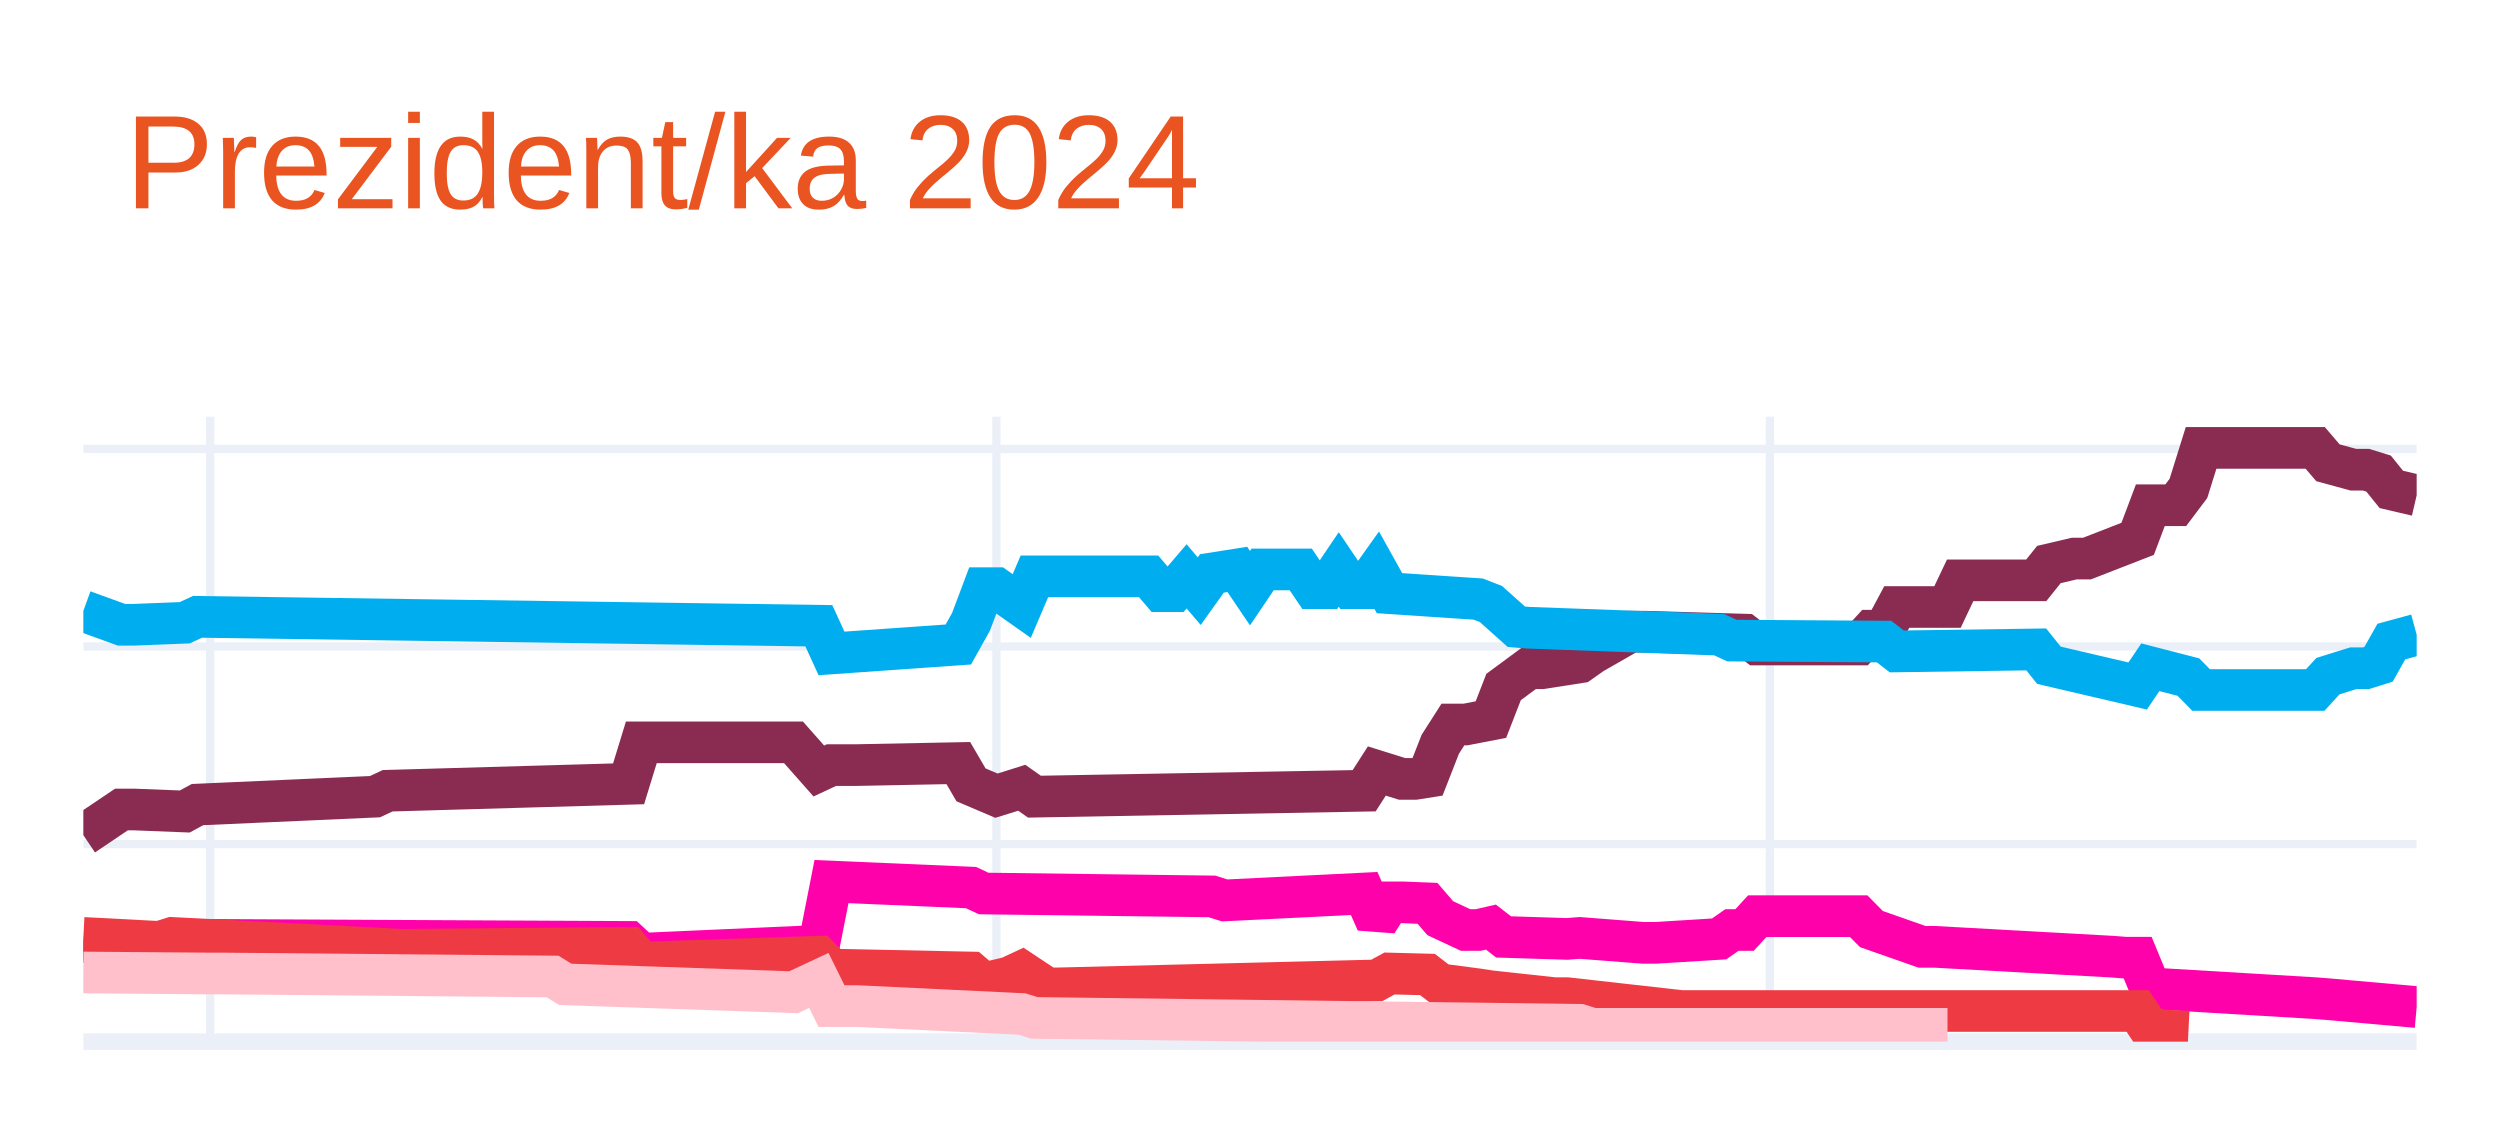
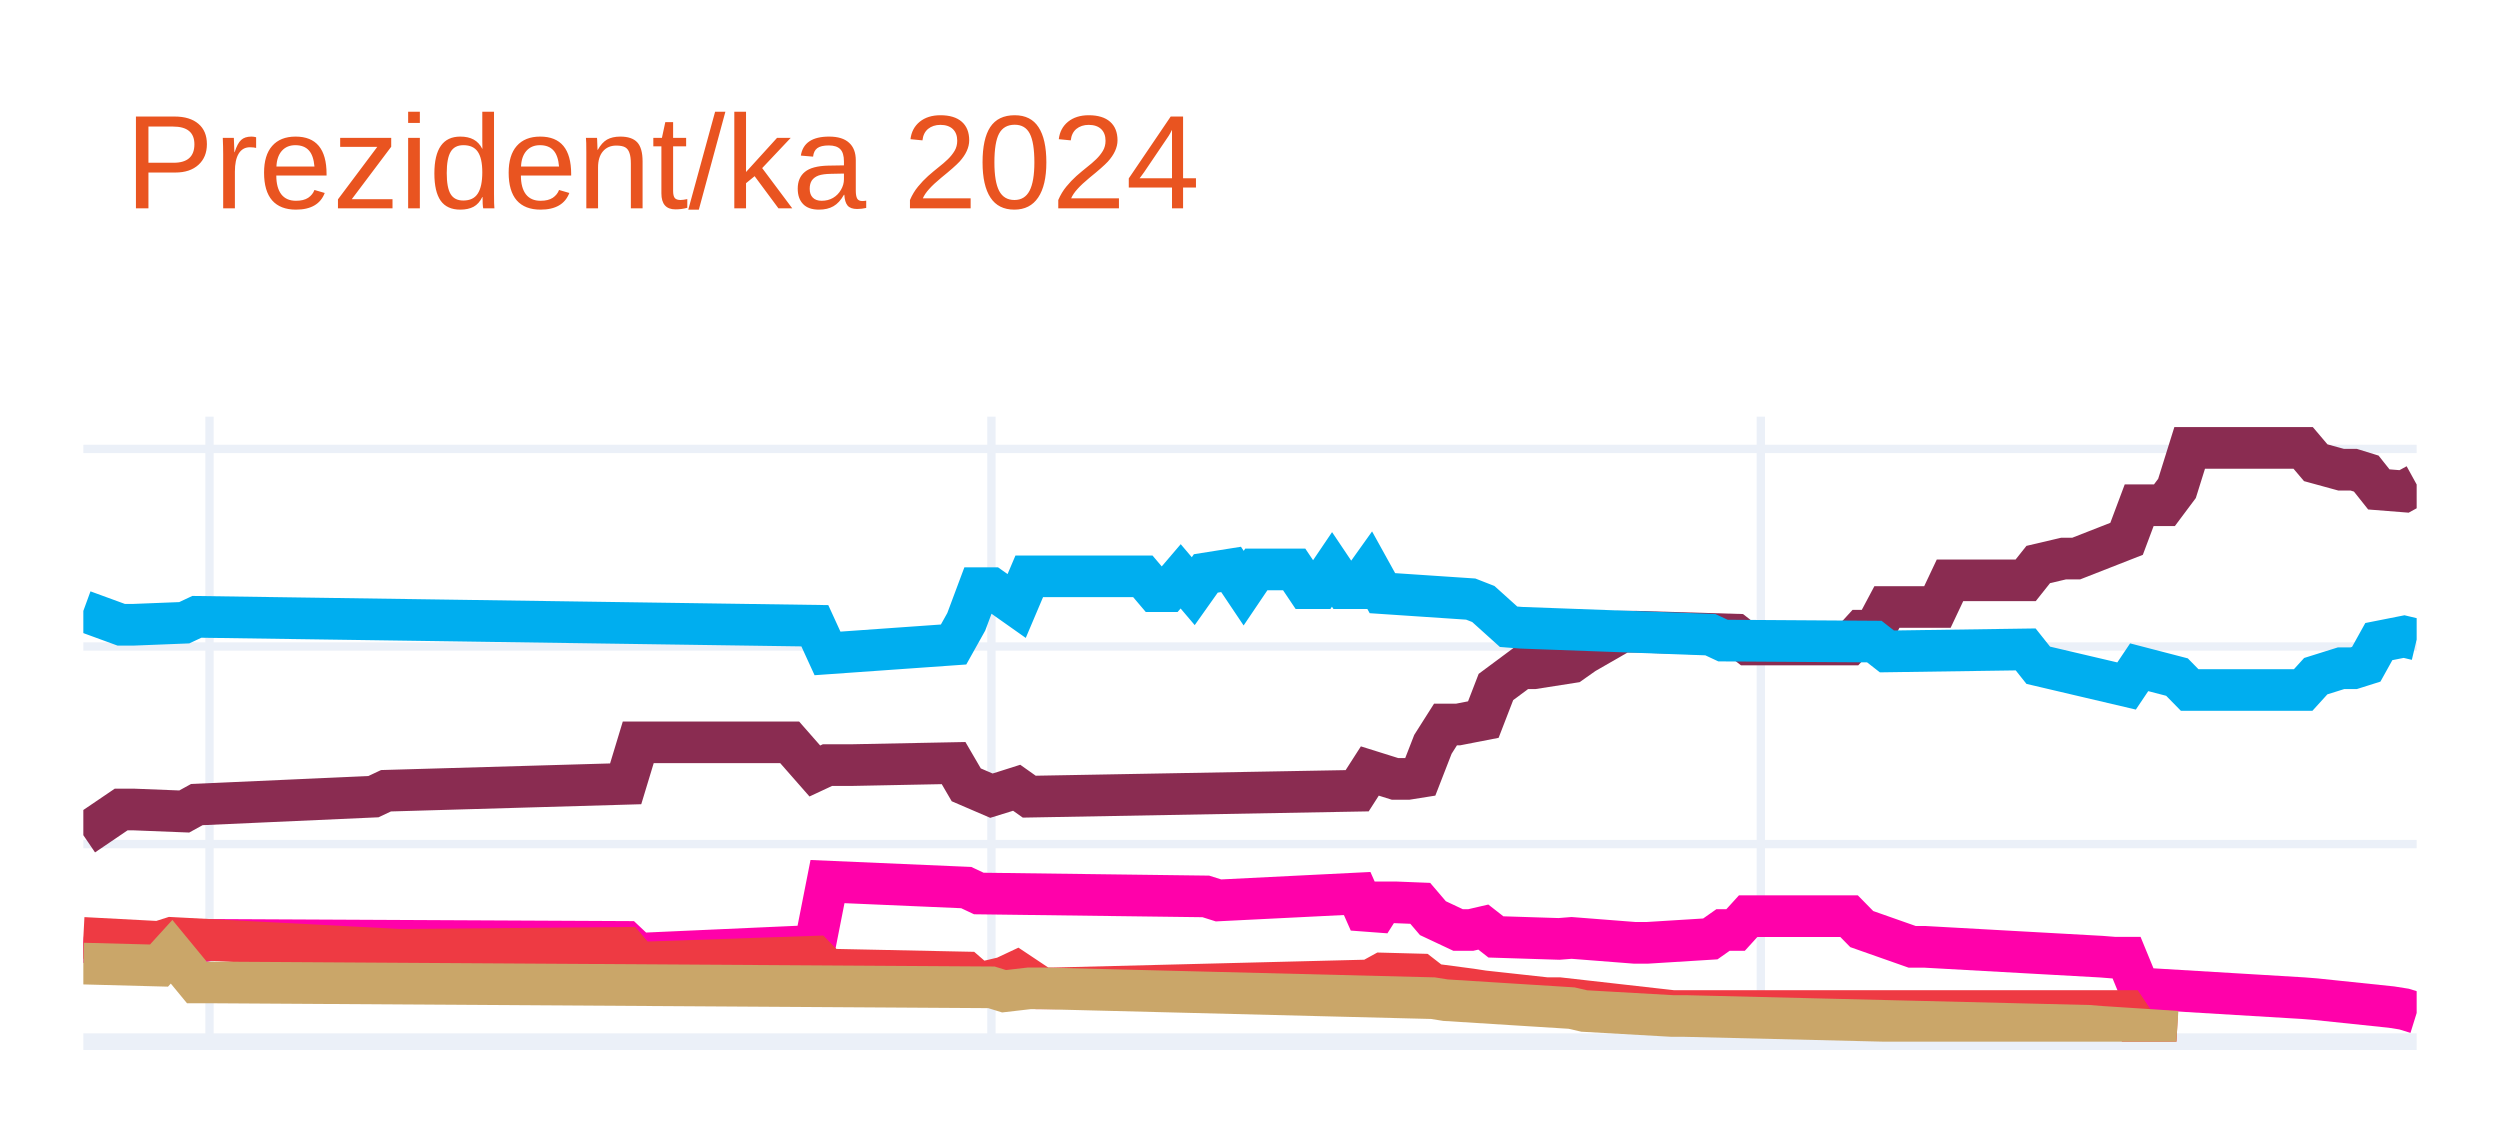
<svg xmlns="http://www.w3.org/2000/svg" class="main-svg" width="300" height="135" style="" viewBox="0 0 300 135">
  <rect x="0" y="0" width="300" height="135" style="fill: rgb(255, 255, 255); fill-opacity: 1;" />
-   <defs id="defs-cb63b1">
+   <defs id="defs-9603aa">
    <g class="clips">
-       <clipPath id="clipcb63b1xyplot" class="plotclip">
+       <clipPath id="clip9603aaxyplot" class="plotclip">
        <rect width="280" height="75" />
      </clipPath>
-       <clipPath class="axesclip" id="clipcb63b1x">
+       <clipPath class="axesclip" id="clip9603aax">
        <rect x="10" y="0" width="280" height="135" />
      </clipPath>
-       <clipPath class="axesclip" id="clipcb63b1y">
+       <clipPath class="axesclip" id="clip9603aay">
        <rect x="0" y="50" width="300" height="75" />
      </clipPath>
-       <clipPath class="axesclip" id="clipcb63b1xy">
+       <clipPath class="axesclip" id="clip9603aaxy">
        <rect x="10" y="50" width="280" height="75" />
      </clipPath>
    </g>
    <g class="gradients" />
    <g class="patterns" />
  </defs>
  <g class="bglayer" />
  <g class="layer-below">
    <g class="imagelayer" />
    <g class="shapelayer" />
  </g>
  <g class="cartesianlayer">
    <g class="subplot xy">
      <g class="layer-subplot">
        <g class="shapelayer" />
        <g class="imagelayer" />
      </g>
      <g class="minor-gridlayer">
        <g class="x" />
        <g class="y" />
      </g>
      <g class="gridlayer">
        <g class="x">
-           <path class="xgrid crisp" transform="translate(25.22,0)" d="M0,50v75" style="stroke: rgb(235, 240, 248); stroke-opacity: 1; stroke-width: 1px;" />
-           <path class="xgrid crisp" transform="translate(119.57,0)" d="M0,50v75" style="stroke: rgb(235, 240, 248); stroke-opacity: 1; stroke-width: 1px;" />
-           <path class="xgrid crisp" transform="translate(212.39,0)" d="M0,50v75" style="stroke: rgb(235, 240, 248); stroke-opacity: 1; stroke-width: 1px;" />
+           <path class="xgrid crisp" transform="translate(25.14,0)" d="M0,50v75" style="stroke: rgb(235, 240, 248); stroke-opacity: 1; stroke-width: 1px;" />
+           <path class="xgrid crisp" transform="translate(118.97,0)" d="M0,50v75" style="stroke: rgb(235, 240, 248); stroke-opacity: 1; stroke-width: 1px;" />
+           <path class="xgrid crisp" transform="translate(211.3,0)" d="M0,50v75" style="stroke: rgb(235, 240, 248); stroke-opacity: 1; stroke-width: 1px;" />
        </g>
        <g class="y">
          <path class="ygrid crisp" transform="translate(0,101.29)" d="M10,0h280" style="stroke: rgb(235, 240, 248); stroke-opacity: 1; stroke-width: 1px;" />
          <path class="ygrid crisp" transform="translate(0,77.58)" d="M10,0h280" style="stroke: rgb(235, 240, 248); stroke-opacity: 1; stroke-width: 1px;" />
          <path class="ygrid crisp" transform="translate(0,53.87)" d="M10,0h280" style="stroke: rgb(235, 240, 248); stroke-opacity: 1; stroke-width: 1px;" />
        </g>
      </g>
      <g class="zerolinelayer">
        <path class="yzl zl crisp" transform="translate(0,125)" d="M10,0h280" style="stroke: rgb(235, 240, 248); stroke-opacity: 1; stroke-width: 2px;" />
      </g>
      <path class="xlines-below" />
      <path class="ylines-below" />
      <g class="overlines-below" />
      <g class="xaxislayer-below" />
      <g class="yaxislayer-below" />
      <g class="overaxes-below" />
-       <g class="plot" transform="translate(10,50)" clip-path="url(#clipcb63b1xyplot)">
+       <g class="plot" transform="translate(10,50)" clip-path="url(#clip9603aaxyplot)">
        <g class="scatterlayer mlayer">
-           <g class="trace scatter traced6d74b" style="stroke-miterlimit: 2; opacity: 1;">
+           <g class="trace scatter tracedbd941" style="stroke-miterlimit: 2; opacity: 1;">
            <g class="fills" />
            <g class="errorbars" />
            <g class="lines">
-               <path class="js-line" d="M0,50.22L4.57,47.14L6.09,47.14L12.17,47.38L13.7,46.55L35,45.6L36.52,44.89L65.43,44.06L66.96,39.08L85.22,39.08L88.26,42.52L89.78,41.81L92.83,41.81L105,41.57L106.52,44.18L109.57,45.48L111.09,45.01L112.61,44.53L114.13,45.6L153.7,44.89L155.22,42.52L158.26,43.47L159.78,43.47L161.3,43.23L162.83,39.32L164.35,36.94L165.87,36.94L168.91,36.35L170.43,32.44L173.48,30.19L175,30.19L179.57,29.48L181.09,28.41L185.65,25.8L187.17,25.8L199.35,26.16L200.87,27.34L213.04,27.34L214.57,25.68L216.09,25.68L217.61,22.84L223.7,22.84L225.22,19.64L234.35,19.64L235.87,17.74L238.91,17.03L240.43,17.03L246.52,14.66L248.04,10.63L251.09,10.63L252.61,8.61L254.13,3.75L255.65,3.75L267.83,3.75L269.35,5.53L272.39,6.36L273.91,6.36L275.43,6.83L276.96,8.73L280,9.44" style="vector-effect: none; fill: none; stroke: rgb(138, 44, 81); stroke-opacity: 1; stroke-width: 5px; opacity: 1;" />
+               <path class="js-line" d="M0,50.22L4.54,47.14L6.05,47.14L12.11,47.38L13.62,46.55L34.81,45.6L36.32,44.89L65.08,44.06L66.59,39.08L84.76,39.08L87.78,42.52L89.3,41.81L92.32,41.81L104.43,41.57L105.95,44.18L108.97,45.48L110.49,45.01L112,44.53L113.51,45.6L152.86,44.89L154.38,42.52L157.41,43.47L158.92,43.47L160.43,43.23L161.95,39.32L163.46,36.94L164.97,36.94L168,36.35L169.51,32.44L172.54,30.19L174.05,30.19L178.59,29.48L180.11,28.41L184.65,25.8L186.16,25.8L198.27,26.16L199.78,27.34L211.89,27.34L213.41,25.68L214.92,25.68L216.43,22.84L222.49,22.84L224,19.64L233.08,19.64L234.59,17.74L237.62,17.03L239.14,17.03L245.19,14.66L246.7,10.63L249.73,10.63L251.24,8.61L252.76,3.75L254.27,3.75L266.38,3.75L267.89,5.53L270.92,6.36L272.43,6.36L273.95,6.83L275.46,8.73L278.49,8.97L280,8.14" style="vector-effect: none; fill: none; stroke: rgb(138, 44, 81); stroke-opacity: 1; stroke-width: 5px; opacity: 1;" />
            </g>
            <g class="points" />
            <g class="text" />
          </g>
-           <g class="trace scatter trace5904b2" style="stroke-miterlimit: 2; opacity: 1;">
+           <g class="trace scatter trace995156" style="stroke-miterlimit: 2; opacity: 1;">
            <g class="fills" />
            <g class="errorbars" />
            <g class="lines">
-               <path class="js-line" d="M0,23.31L4.57,24.97L6.09,24.97L12.17,24.73L13.7,24.02L88.26,25.09L89.78,28.41L105,27.34L106.52,24.62L108.04,20.58L109.57,20.58L112.61,22.72L114.13,19.16L127.83,19.16L129.35,20.94L130.87,20.94L132.39,19.16L133.91,20.94L135.43,18.81L138.48,18.33L140,20.58L141.52,18.33L143.04,18.33L146.09,18.33L147.61,20.58L149.13,20.58L150.65,18.33L152.17,20.58L153.7,20.58L155.22,18.45L156.74,21.18L167.39,21.89L168.91,22.48L171.96,25.21L173.48,25.33L196.3,26.16L197.83,26.87L216.09,26.99L217.61,28.17L234.35,27.93L235.87,29.83L246.52,32.32L248.04,30.07L252.61,31.25L254.13,32.8L267.83,32.8L269.35,31.14L272.39,30.19L273.91,30.19L275.43,29.71L276.96,26.99L280,26.16" style="vector-effect: none; fill: none; stroke: rgb(0, 174, 239); stroke-opacity: 1; stroke-width: 5px; opacity: 1;" />
+               <path class="js-line" d="M0,23.31L4.54,24.97L6.05,24.97L12.11,24.73L13.62,24.02L87.78,25.09L89.3,28.41L104.43,27.34L105.95,24.62L107.46,20.58L108.97,20.58L112,22.72L113.51,19.16L127.14,19.16L128.65,20.94L130.16,20.94L131.68,19.16L133.19,20.94L134.7,18.81L137.73,18.33L139.24,20.58L140.76,18.33L142.27,18.33L145.3,18.33L146.81,20.58L148.32,20.58L149.84,18.33L151.35,20.58L152.86,20.58L154.38,18.45L155.89,21.18L166.49,21.89L168,22.48L171.03,25.21L172.54,25.33L195.24,26.16L196.76,26.87L214.92,26.99L216.43,28.17L233.08,27.93L234.59,29.83L245.19,32.32L246.7,30.07L251.24,31.25L252.76,32.8L266.38,32.8L267.89,31.14L270.92,30.19L272.43,30.19L273.95,29.71L275.46,26.99L278.49,26.39L280,26.75" style="vector-effect: none; fill: none; stroke: rgb(0, 174, 239); stroke-opacity: 1; stroke-width: 5px; opacity: 1;" />
            </g>
            <g class="points" />
            <g class="text" />
          </g>
-           <g class="trace scatter trace678af9" style="stroke-miterlimit: 2; opacity: 1;">
+           <g class="trace scatter tracef2a8fe" style="stroke-miterlimit: 2; opacity: 1;">
            <g class="fills" />
            <g class="errorbars" />
            <g class="lines">
-               <path class="js-line" d="M0,63.03L10.65,64.21L12.17,63.5L15.22,62.79L16.74,62.79L65.43,63.03L66.96,64.45L88.26,63.5L89.78,55.79L106.52,56.51L108.04,57.22L135.43,57.57L136.96,58.05L153.7,57.22L155.22,60.66L156.74,58.28L158.26,58.28L161.3,58.4L162.83,60.18L165.87,61.6L167.39,61.6L168.91,61.25L170.43,62.43L178.04,62.67L179.57,62.55L187.17,63.14L188.7,63.14L196.3,62.67L197.83,61.6L199.35,61.6L200.87,59.94L213.04,59.94L214.57,61.49L220.65,63.62L222.17,63.62L243.48,64.8L245,64.92L246.52,64.92L248.04,68.6L267.83,69.78L269.35,69.9L280,70.85" style="vector-effect: none; fill: none; stroke: rgb(255, 1, 170); stroke-opacity: 1; stroke-width: 5px; opacity: 1;" />
+               <path class="js-line" d="M0,63.03L10.59,64.21L12.11,63.5L15.14,62.79L16.65,62.79L65.08,63.03L66.59,64.45L87.78,63.5L89.3,55.79L105.95,56.51L107.46,57.22L134.7,57.57L136.22,58.05L152.86,57.22L154.38,60.66L155.89,58.28L157.41,58.28L160.43,58.4L161.95,60.18L164.97,61.6L166.49,61.6L168,61.25L169.51,62.43L177.08,62.67L178.59,62.55L186.16,63.14L187.68,63.14L195.24,62.67L196.76,61.6L198.27,61.6L199.78,59.94L211.89,59.94L213.41,61.49L219.46,63.62L220.97,63.62L242.16,64.8L243.68,64.92L245.19,64.92L246.7,68.6L266.38,69.78L267.89,69.9L276.97,70.85L278.49,71.09L280,71.56" style="vector-effect: none; fill: none; stroke: rgb(255, 1, 170); stroke-opacity: 1; stroke-width: 5px; opacity: 1;" />
            </g>
            <g class="points" />
            <g class="text" />
          </g>
-           <g class="trace scatter tracedc5f64" style="stroke-miterlimit: 2; opacity: 1;">
+           <g class="trace scatter trace8af84e" style="stroke-miterlimit: 2; opacity: 1;">
            <g class="fills" />
            <g class="errorbars" />
            <g class="lines">
-               <path class="js-line" d="M0,62.55L9.13,63.03L10.65,62.55L38.04,63.97L39.57,63.97L65.43,63.74L66.96,65.52L88.26,64.8L89.78,66.35L106.52,66.7L108.04,68.01L111.09,67.29L112.61,66.58L115.65,68.6L117.17,68.6L155.22,67.65L156.74,66.82L161.3,66.94L162.83,68.12L167.39,68.72L168.91,68.95L176.52,69.78L178.04,69.78L191.74,71.32L193.26,71.32L246.52,71.32L248.04,73.58L252.61,73.81" style="vector-effect: none; fill: none; stroke: rgb(238, 58, 67); stroke-opacity: 1; stroke-width: 5px; opacity: 1;" />
+               <path class="js-line" d="M0,62.55L9.08,63.03L10.59,62.55L37.84,63.97L39.35,63.97L65.08,63.74L66.59,65.52L87.78,64.8L89.3,66.35L105.95,66.7L107.46,68.01L110.49,67.29L112,66.58L115.03,68.6L116.54,68.6L154.38,67.65L155.89,66.82L160.43,66.94L161.95,68.12L166.49,68.72L168,68.95L175.57,69.78L177.08,69.78L190.7,71.32L192.22,71.32L245.19,71.32L246.7,73.58L251.24,73.81" style="vector-effect: none; fill: none; stroke: rgb(238, 58, 67); stroke-opacity: 1; stroke-width: 5px; opacity: 1;" />
            </g>
            <g class="points" />
            <g class="text" />
          </g>
-           <g class="trace scatter traced1493e" style="stroke-miterlimit: 2; opacity: 1;">
+           <g class="trace scatter tracebb1011" style="stroke-miterlimit: 2; opacity: 1;">
            <g class="fills" />
            <g class="errorbars" />
            <g class="lines">
-               <path class="js-line" d="M0,66.7L15.22,66.82L16.74,66.82L56.3,67.18L57.83,68.12L85.22,69.07L88.26,67.65L89.78,70.73L92.83,70.73L112.61,71.68L114.13,72.15L179.57,72.98L181.09,73.46L223.7,73.46" style="vector-effect: none; fill: none; stroke: rgb(255, 192, 203); stroke-opacity: 1; stroke-width: 5px; opacity: 1;" />
+               <path class="js-line" d="M0,65.63L9.08,65.87L10.59,64.21L13.62,67.89L15.14,67.89L108.97,68.48L110.49,68.95L113.51,68.6L115.03,68.6L161.95,69.78L163.46,70.02L178.59,70.97L180.11,71.32L190.7,71.92L192.22,71.92L240.65,73.1L242.16,73.22L251.24,73.81" style="vector-effect: none; fill: none; stroke: rgb(202, 166, 105); stroke-opacity: 1; stroke-width: 5px; opacity: 1;" />
            </g>
            <g class="points" />
            <g class="text" />
          </g>
        </g>
      </g>
      <g class="overplot" />
      <path class="xlines-above crisp" d="M0,0" style="fill: none;" />
      <path class="ylines-above crisp" d="M0,0" style="fill: none;" />
      <g class="overlines-above" />
      <g class="xaxislayer-above" />
      <g class="yaxislayer-above" />
      <g class="overaxes-above" />
    </g>
  </g>
  <g class="polarlayer" />
  <g class="smithlayer" />
  <g class="ternarylayer" />
  <g class="geolayer" />
  <g class="funnelarealayer" />
  <g class="pielayer" />
  <g class="iciclelayer" />
  <g class="treemaplayer" />
  <g class="sunburstlayer" />
  <g class="glimages" />
-   <defs id="topdefs-cb63b1">
+   <defs id="topdefs-9603aa">
    <g class="clips" />
  </defs>
  <g class="layer-above">
    <g class="imagelayer" />
    <g class="shapelayer" />
  </g>
  <g class="infolayer">
    <g class="g-gtitle">
      <text class="gtitle" x="15" y="25" text-anchor="start" dy="0em" style="font-family: Ubuntu, verdana, arial, sans-serif; font-size: 16px; fill: rgb(233, 84, 32); opacity: 1; font-weight: normal; white-space: pre;">Prezident/ka 2024</text>
    </g>
    <g class="g-xtitle" />
    <g class="g-ytitle" />
  </g>
</svg>
